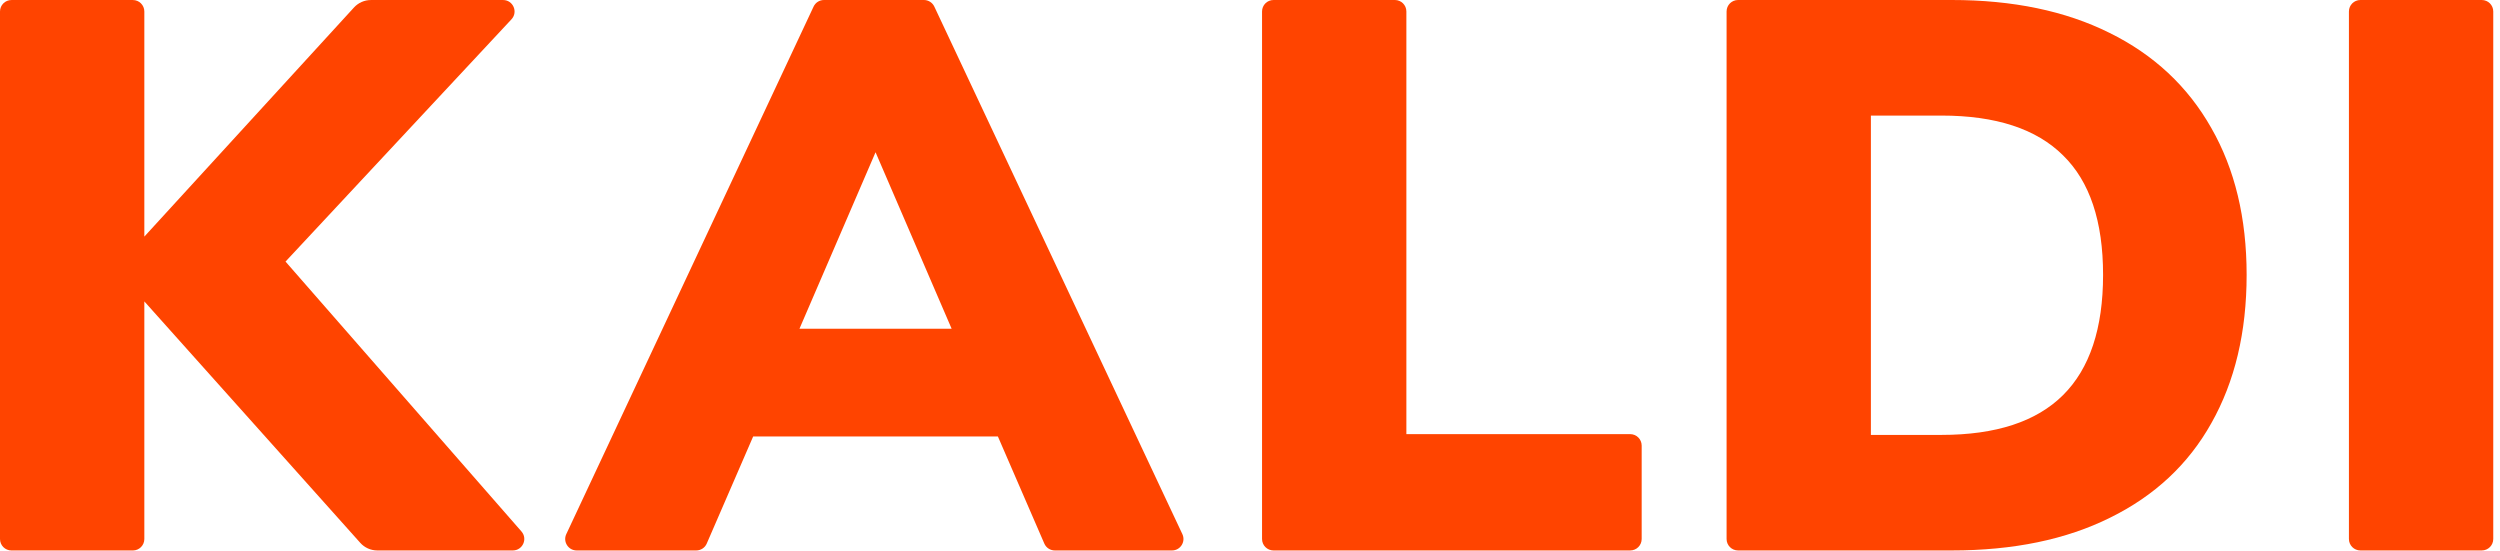
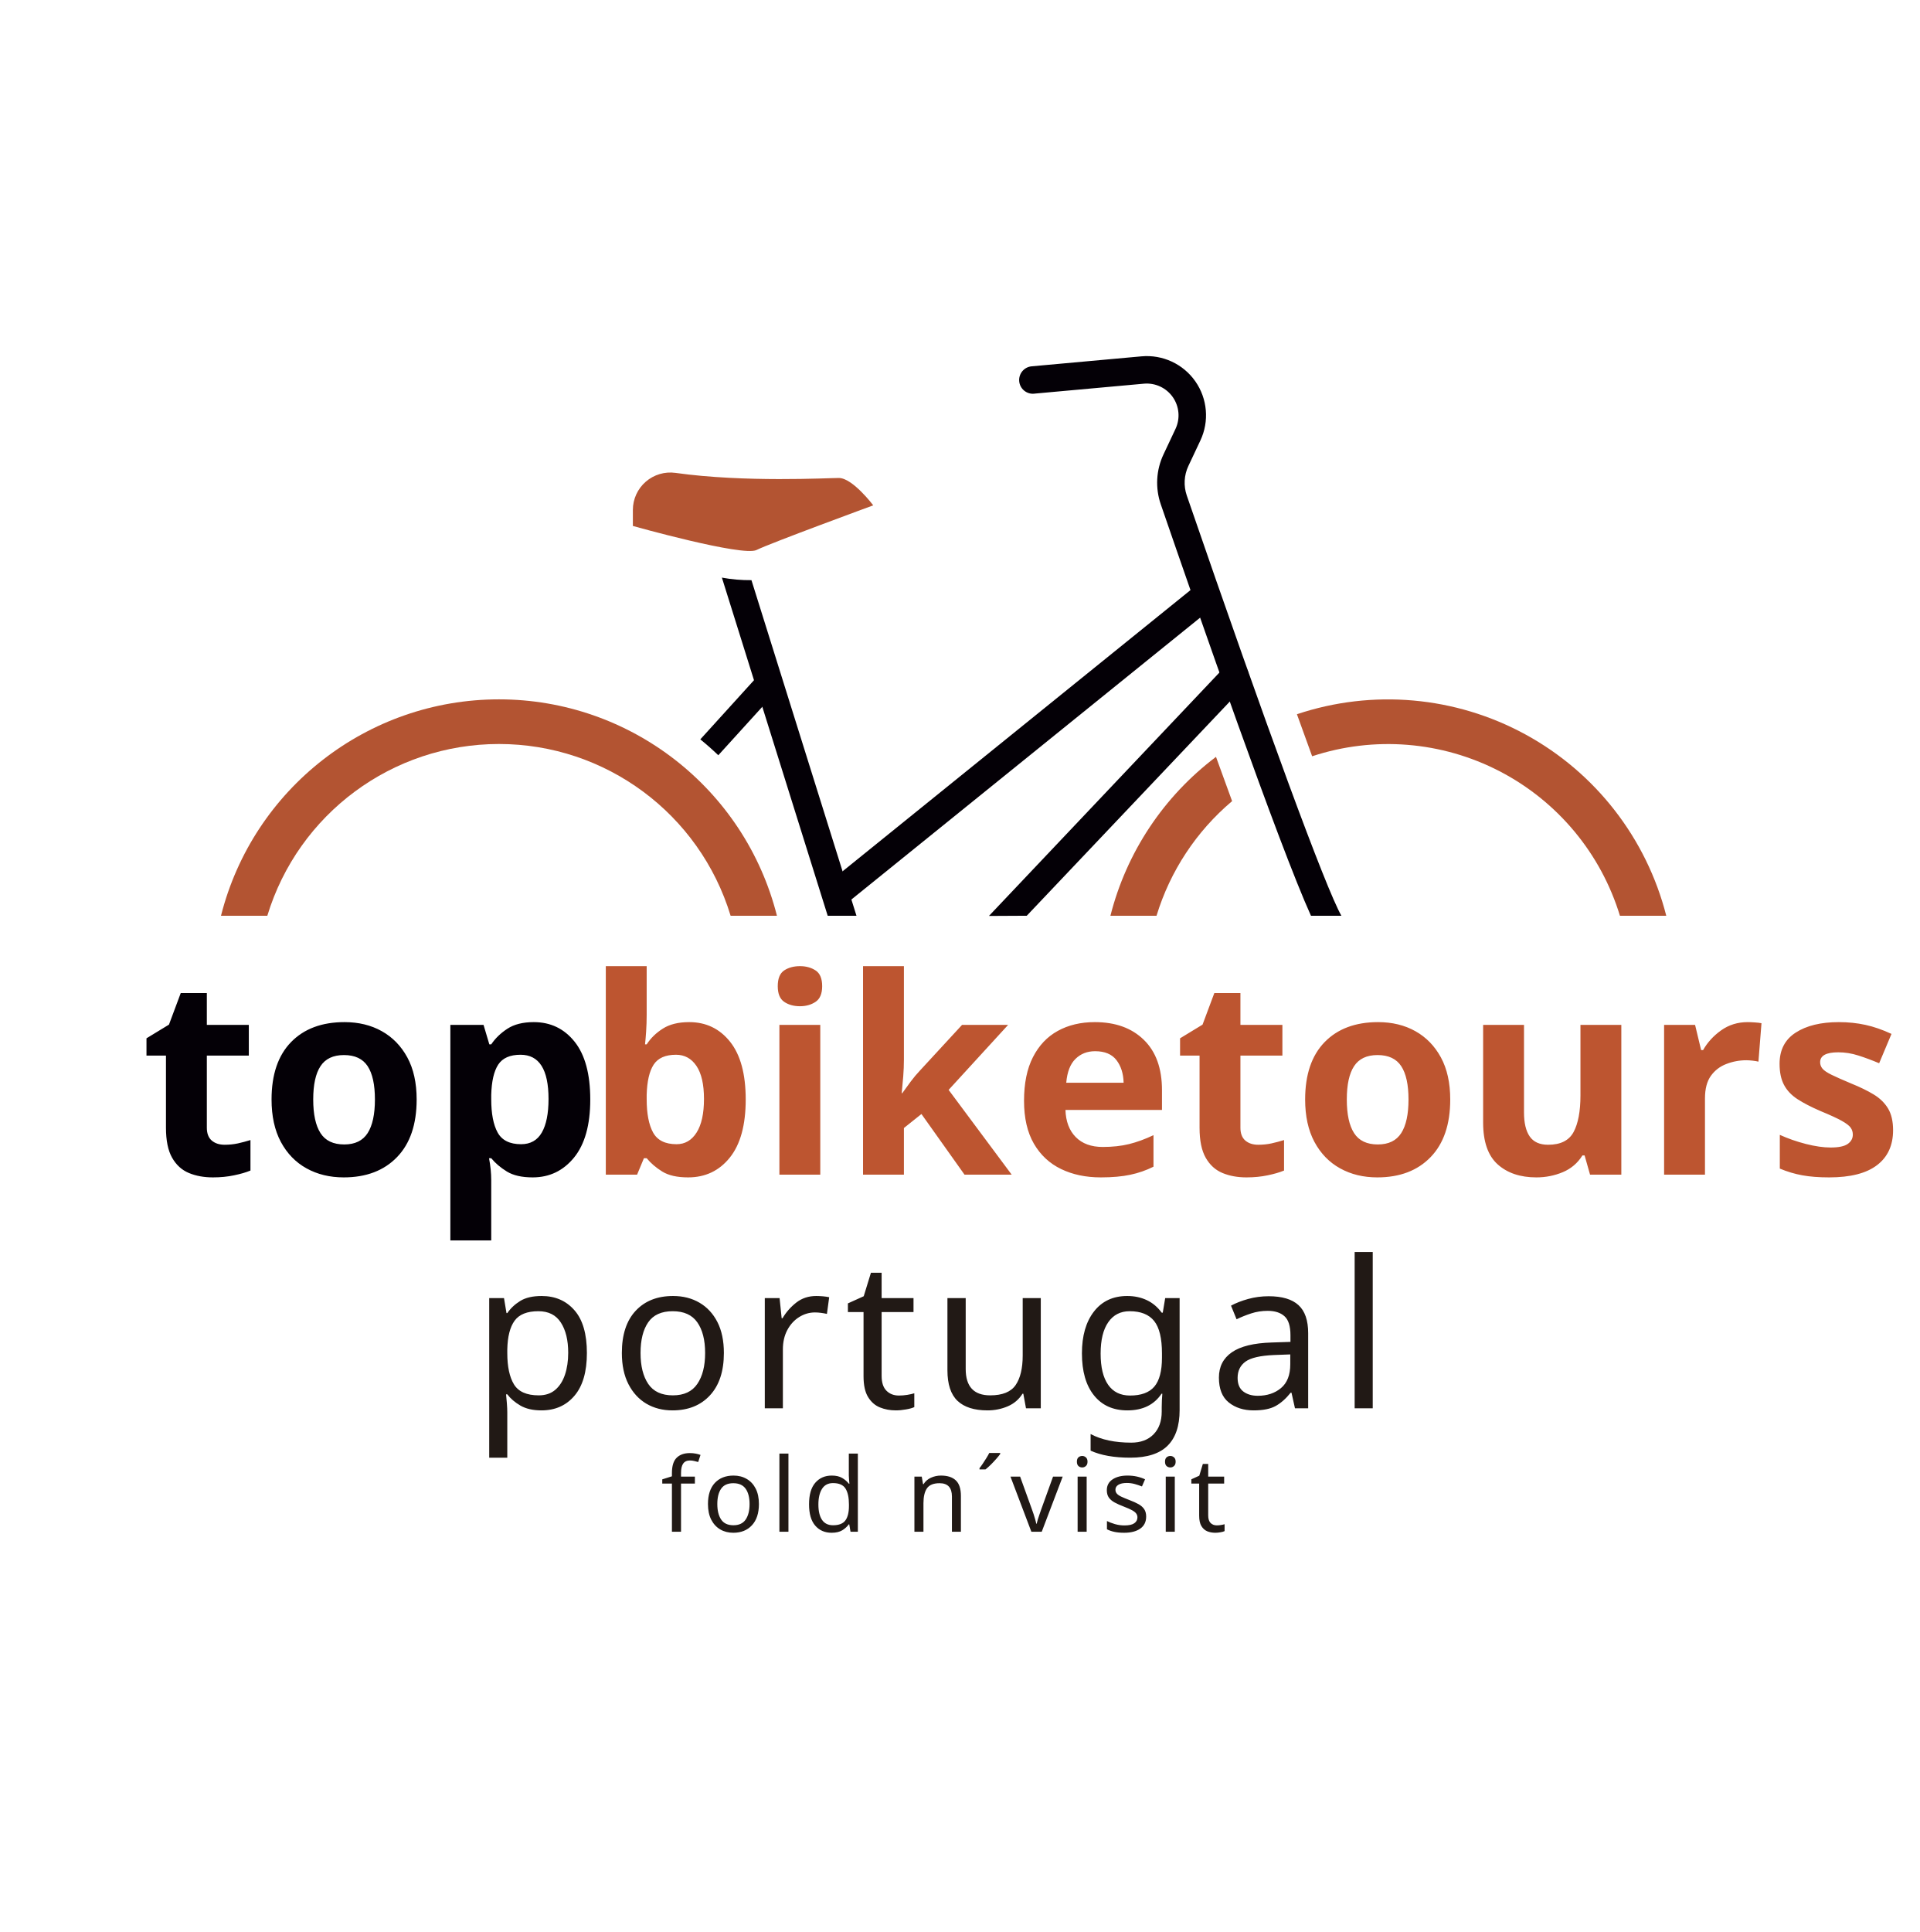
- <svg xmlns="http://www.w3.org/2000/svg" xmlns:xlink="http://www.w3.org/1999/xlink" viewBox="0 0 109 24">
-   <g transform="translate(-1470)">
-     <g style="mix-blend-mode:normal" transform="translate(1470)" fill="#f40">
-       <use xlink:href="#b" style="mix-blend-mode:normal" />
-       <use xlink:href="#c" style="mix-blend-mode:normal" />
-       <use xlink:href="#d" style="mix-blend-mode:normal" />
-       <use xlink:href="#e" style="mix-blend-mode:normal" />
-       <use xlink:href="#f" style="mix-blend-mode:normal" />
-     </g>
-   </g>
+ <svg xmlns="http://www.w3.org/2000/svg" id="Camada_1" data-name="Camada 1" viewBox="0 0 490.91 494.02">
  <defs>
-     <path id="b" d="M22.735 23.171c.283.323.053.829-.376.829h-5.907c-.285 0-.556-.121-.745-.333l-9.414-10.526v10.36c0 .276-.224.5-.5.5h-5.293c-.276 0-.5-.224-.5-.5v-23c0-.276.224-.5.5-.5h5.293c.276 0 .5.224.5.5v9.815l9.141-9.99c.19-.207.457-.325.738-.325h5.762c.437 0 .664.521.366.841l-9.851 10.563 10.287 11.767z" />
-     <path id="c" d="M45.991 24c-.199 0-.38-.118-.459-.301l-2.024-4.669h-10.67l-2.024 4.669c-.079.183-.259.301-.459.301h-5.212c-.366 0-.608-.381-.453-.712l10.782-23c.082-.176.259-.288.453-.288h4.358c.194 0 .37.112.453.287l10.815 23c.156.332-.086.713-.452.713h-5.108zm-11.135-9.668h6.635l-3.317-7.694-3.317 7.694z" />
-     <path id="d" d="M55.525 24c-.276 0-.5-.224-.5-.5v-23c0-.276.224-.5.5-.5h5.293c.276 0 .5.224.5.5v18.428h9.759c.276 0 .5.224.5.5v4.072c0 .276-.224.5-.5.5h-15.552z" />
-     <path id="e" d="M75.279.5c0-.276.224-.5.5-.5h9.315c2.667 0 4.959.477 6.874 1.43 1.938.953 3.42 2.338 4.446 4.153 1.026 1.793 1.539 3.926 1.539 6.4 0 2.496-.513 4.652-1.539 6.468-1.003 1.793-2.474 3.166-4.412 4.119-1.915.953-4.218 1.43-6.908 1.43h-9.315c-.276 0-.5-.224-.5-.5v-23zm9.37 18.462c2.371 0 4.138-.579 5.301-1.736 1.163-1.157 1.744-2.905 1.744-5.242 0-2.338-.581-4.074-1.744-5.209-1.163-1.157-2.93-1.736-5.301-1.736h-3.078v13.923h3.078z" />
-     <path id="f" d="M102.913 24c-.276 0-.5-.224-.5-.5v-23c0-.276.224-.5.5-.5h5.293c.276 0 .5.224.5.5v23c0 .276-.224.5-.5.5h-5.293z" />
+     <style>.cls-1{font-size:52.6px;fill:#211915;font-family:CenturyGothic, Century Gothic;letter-spacing:0.06em;}.cls-2{font-size:26.3px;letter-spacing:0.06em;}.cls-3{font-size:70.14px;font-family:CenturyGothic-Bold, Century Gothic;font-weight:700;}.cls-3,.cls-6{fill:#040006;}.cls-4{fill:#bd5530;letter-spacing:0em;}.cls-5{fill:#b35432;}</style>
  </defs>
+   <text class="cls-1" transform="translate(120.65 360.11)">portugal<tspan class="cls-2">
+       <tspan x="48.34" y="31.56">fold n´visit</tspan>
+     </tspan>
+   </text>
+   <text class="cls-3" transform="translate(17.62 300.36)">
+     <tspan xml:space="preserve"> top</tspan>
+     <tspan class="cls-4" x="131.85" y="0">biketours </tspan>
+   </text>
+   <path class="cls-5" d="M68.37,234.16a61.92,61.92,0,0,1,118.49,0h11.85a73.34,73.34,0,0,0-142.19,0Z" />
+   <path class="cls-5" d="M311,193.53q2.1,5.82,4.12,11.32a62,62,0,0,0-19.33,29.31H284A73.45,73.45,0,0,1,311,193.53Z" />
+   <path class="cls-5" d="M426.16,234.16H414.31a62,62,0,0,0-78.72-40.78q-1.84-5-3.89-10.75a73.44,73.44,0,0,1,94.46,51.53Z" />
+   <path class="cls-6" d="M219.05,234.16h-7.36L184.63,147.7a39.55,39.55,0,0,0,7.56.65Z" />
+   <path class="cls-6" d="M262.6,234.16l55.94-59a3.52,3.52,0,0,0-5.11-4.83l-60.5,63.88Z" />
+   <rect class="cls-6" x="201.69" y="186.6" width="119.69" height="7.03" transform="translate(-61.37 206.61) rotate(-38.94)" />
+   <path class="cls-6" d="M198,177.39l-14.29,15.73c-1.48-1.42-3-2.77-4.6-4.06l14.34-15.8a3.07,3.07,0,0,1,4.55,4.13Z" />
+   <path class="cls-5" d="M161.86,130.38v4.11s28.1,7.9,31.62,6.15,29.86-11.42,29.86-11.42-5.27-7-8.79-7c-2.88,0-24.08,1.19-41.78-1.3A9.58,9.58,0,0,0,161.86,130.38Z" />
+   <path class="cls-6" d="M264.49,100.66l28.07-2.55a8.13,8.13,0,0,1,8.09,11.55l-3.06,6.5a16.94,16.94,0,0,0-.7,12.83c9.34,27.15,30.17,87,38.4,105.17h7.78c-4-7-19.29-48.58-39.54-107.45a10.05,10.05,0,0,1,.41-7.56l3.06-6.5a15.13,15.13,0,0,0-15.07-21.53l-28.08,2.55a3.51,3.51,0,1,0,.64,7Z" />
</svg>
